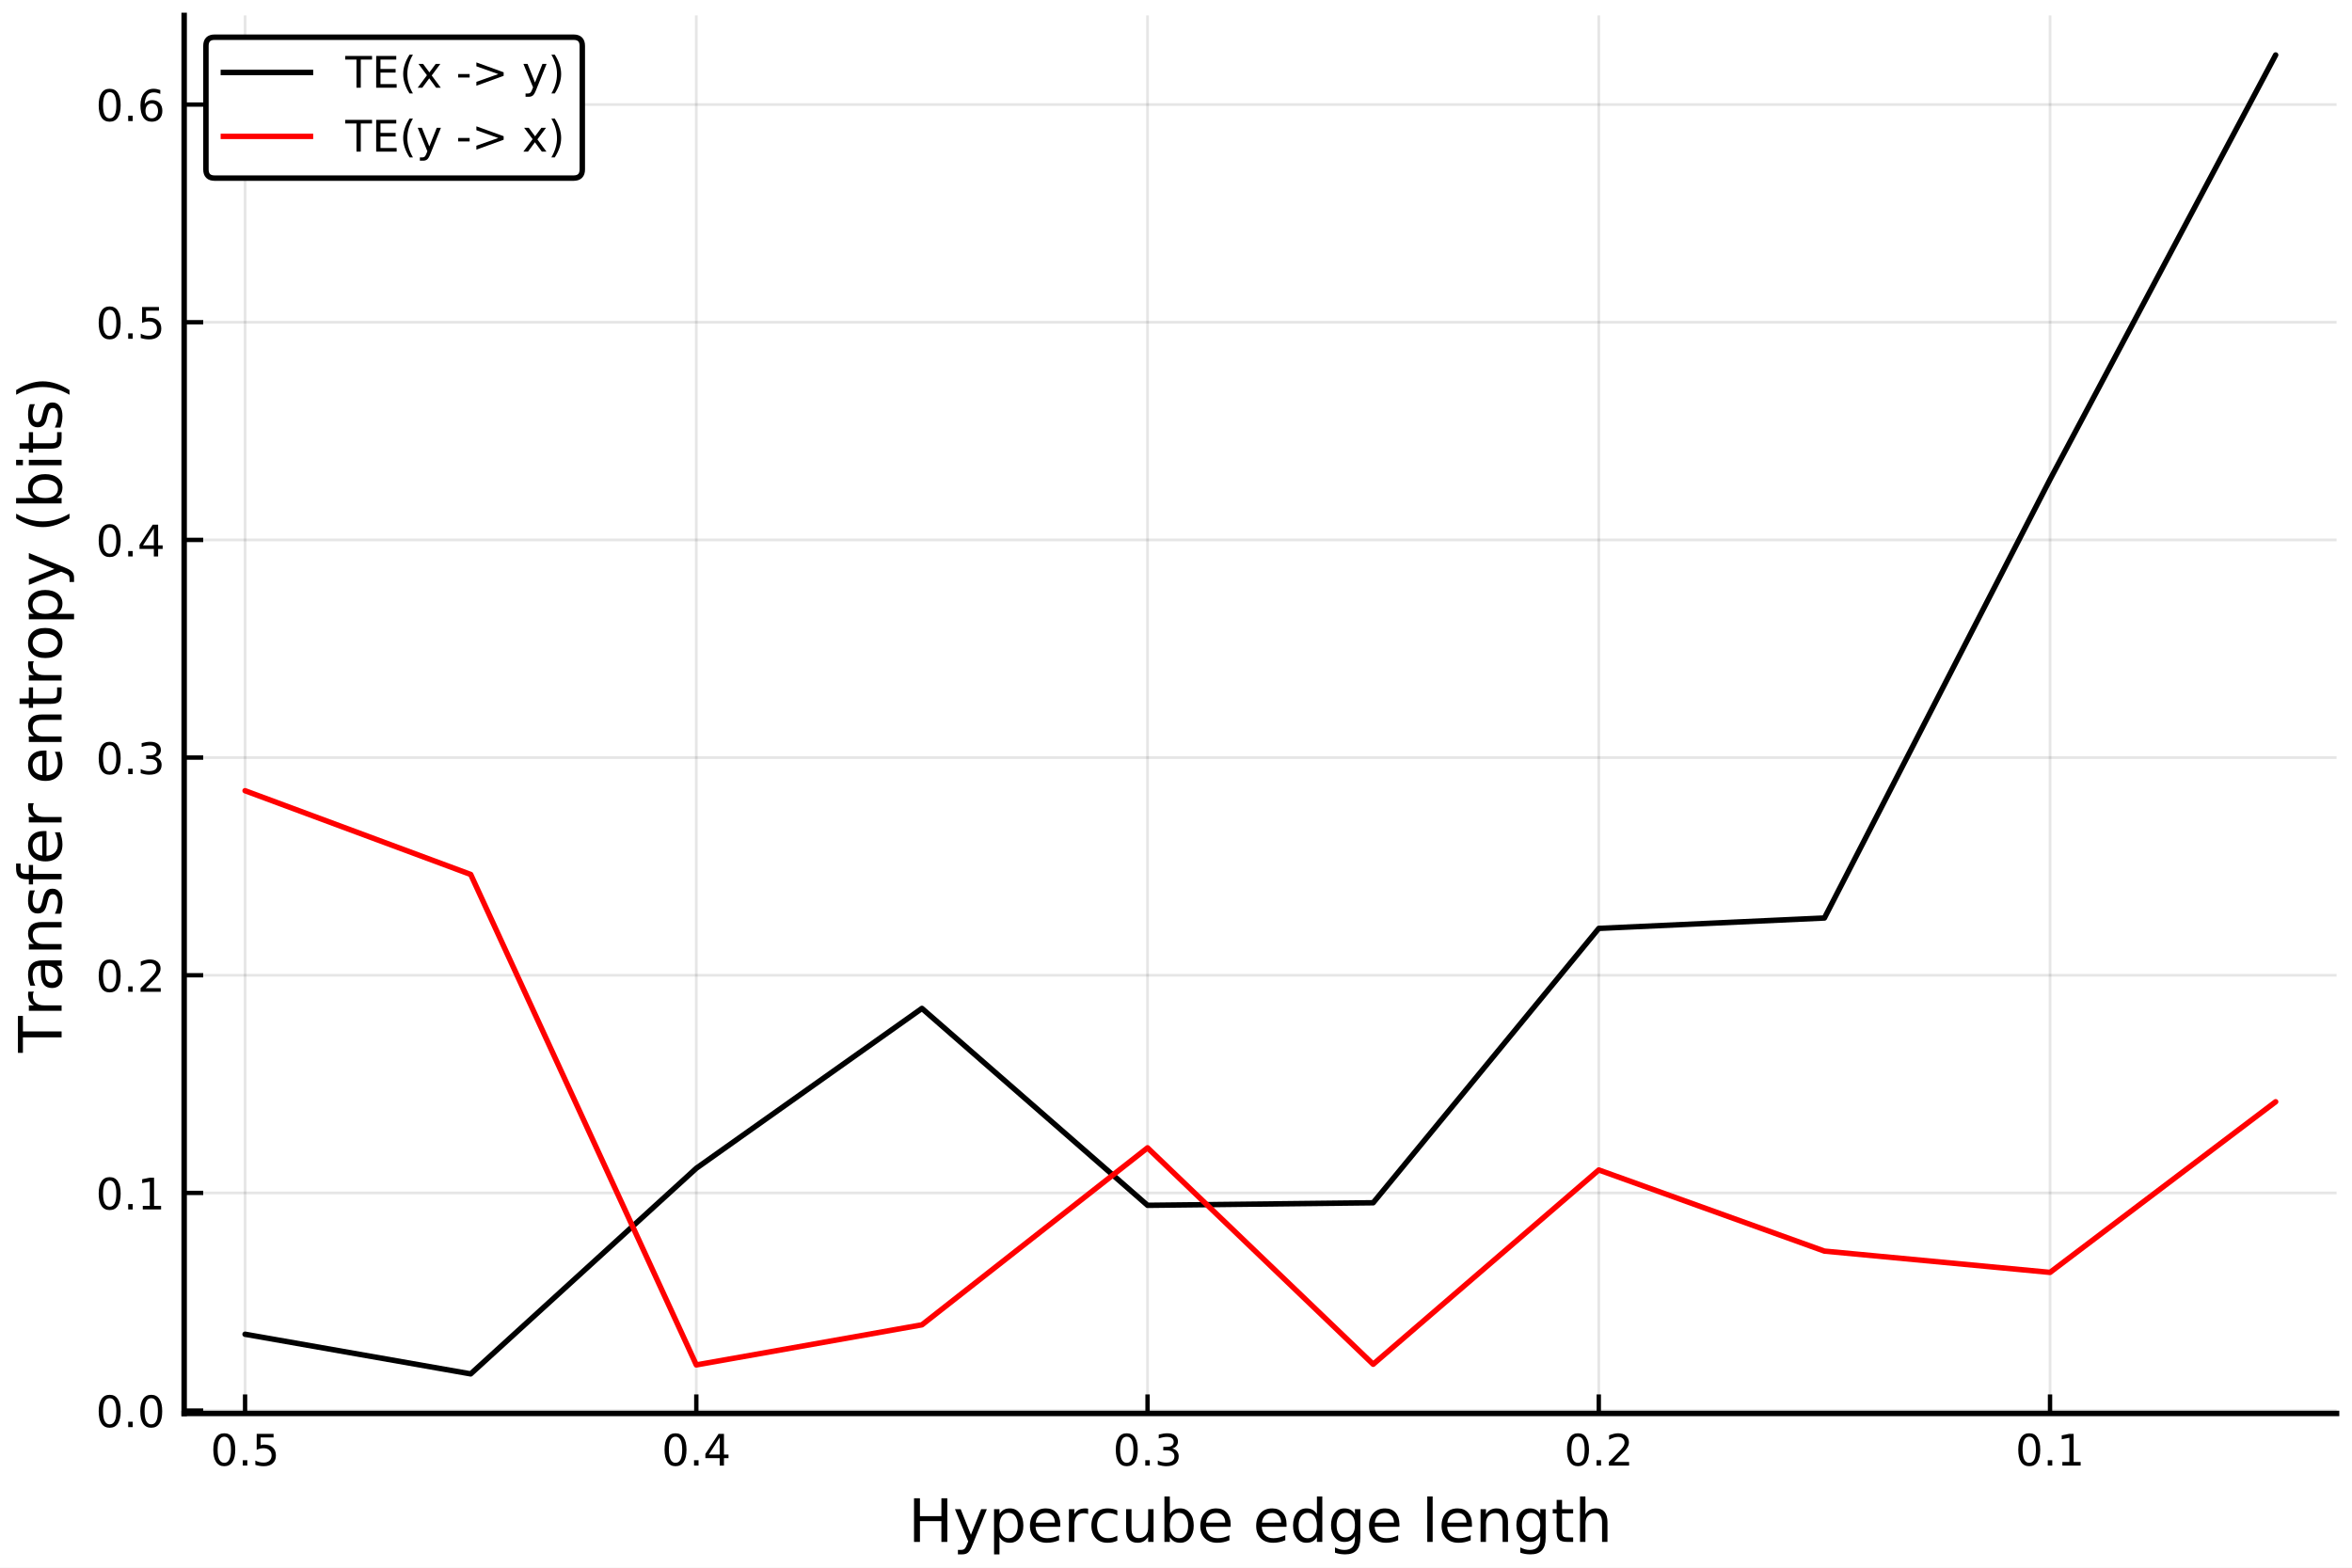
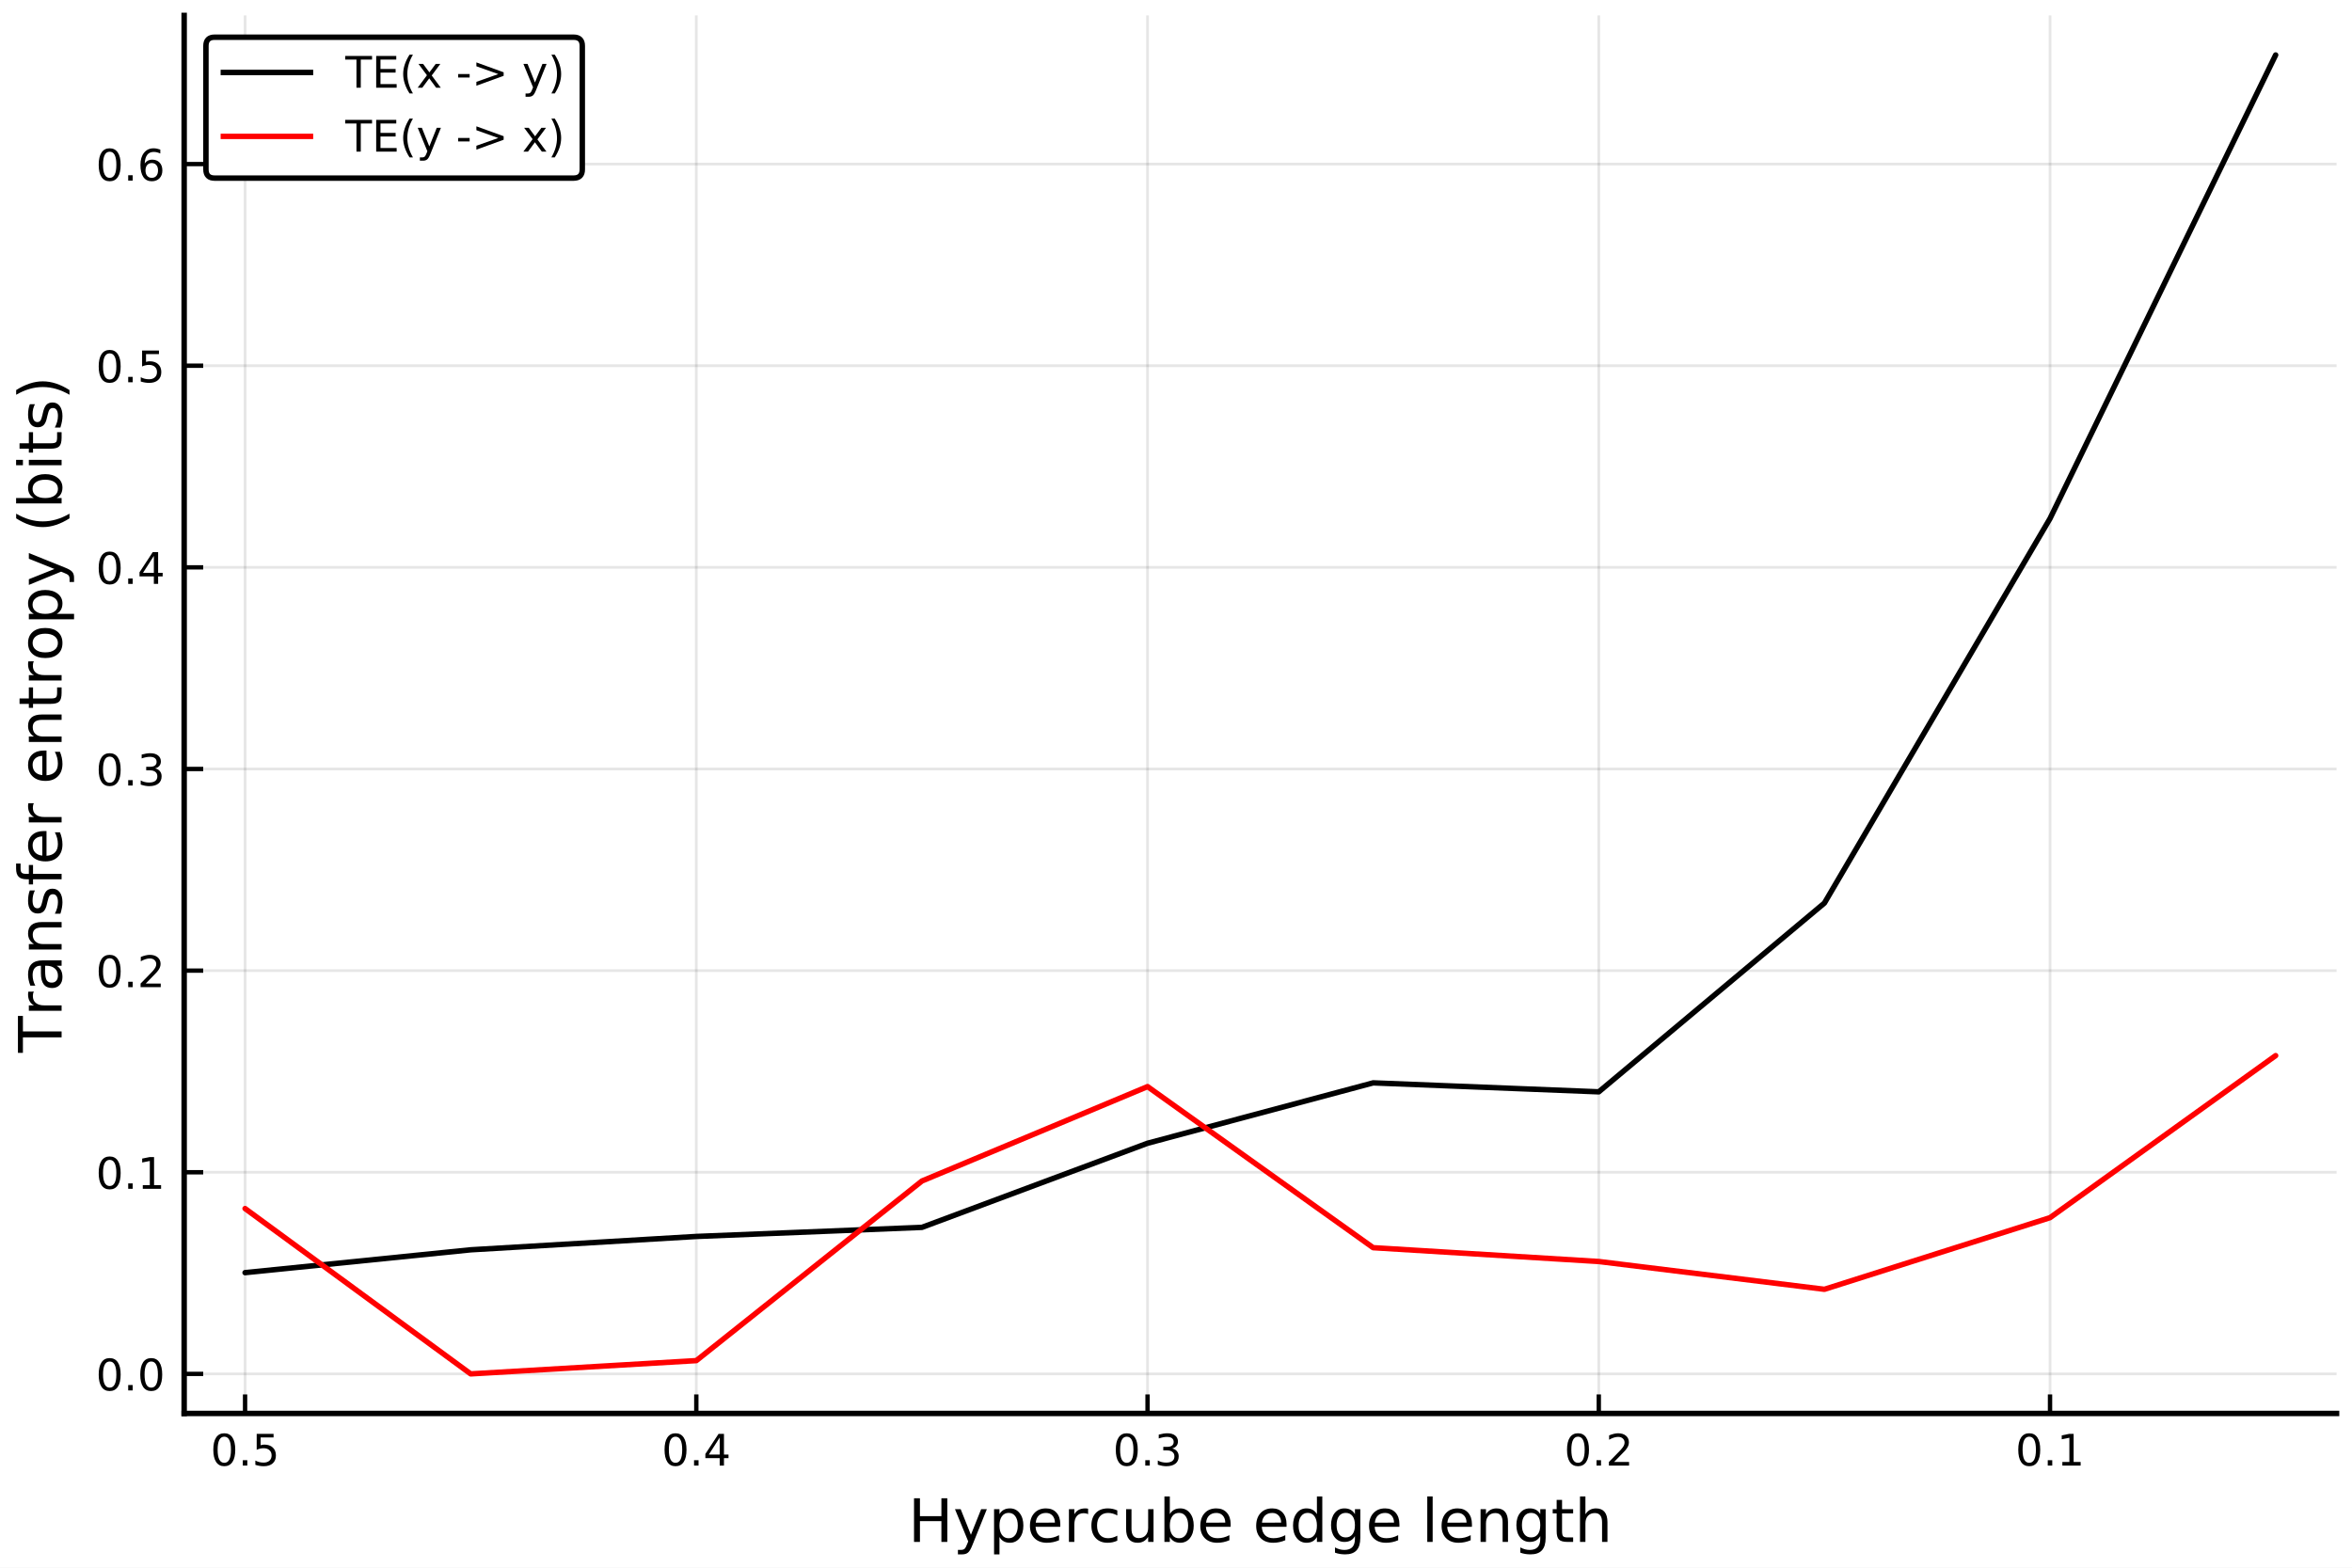
<svg xmlns="http://www.w3.org/2000/svg" xmlns:xlink="http://www.w3.org/1999/xlink" height="288pt" version="1.1" viewBox="0 0 432 288" width="432pt">
  <defs>
    <style type="text/css">
*{stroke-linecap:butt;stroke-linejoin:round;}
  </style>
  </defs>
  <g id="figure_1">
    <g id="patch_1">
      <path d="M 0 288  L 432 288  L 432 0  L 0 0  z " style="fill:#ffffff;" />
    </g>
    <g id="axes_1">
      <g id="patch_2">
        <path d="M 33.825 259.665  L 429.165 259.665  L 429.165 2.835  L 33.825 2.835  z " style="fill:#ffffff;" />
      </g>
      <g id="matplotlib.axis_1">
        <g id="xtick_1">
          <g id="line2d_1">
-             <path clip-path="url(#pa1dbe12bb6)" d="M 376.536 259.665  L 376.536 2.835  " style="fill:none;stroke:#000000;stroke-linecap:square;stroke-opacity:0.1;stroke-width:0.5;" />
+             <path clip-path="url(#pdaa2245855)" d="M 376.536 259.665  L 376.536 2.835  " style="fill:none;stroke:#000000;stroke-linecap:square;stroke-opacity:0.1;stroke-width:0.5;" />
          </g>
          <g id="line2d_2">
            <defs>
-               <path d="M 0 0  L 0 -3.5  " id="md34078df6a" style="stroke:#000000;stroke-width:0.8;" />
-             </defs>
-             <g>
-               <use style="stroke:#000000;stroke-width:0.8;" x="376.536" xlink:href="#md34078df6a" y="259.665" />
+               <path d="M 0 0  L 0 -3.5  " id="m9960a80683" style="stroke:#000000;stroke-width:0.8;" />
+             </defs>
+             <g>
+               <use style="stroke:#000000;stroke-width:0.8;" x="376.536" xlink:href="#m9960a80683" y="259.665" />
            </g>
          </g>
          <g id="text_1">
            <defs>
              <path d="M 31.781 66.406  Q 24.172 66.406 20.328 58.906  Q 16.5 51.422 16.5 36.375  Q 16.5 21.391 20.328 13.891  Q 24.172 6.391 31.781 6.391  Q 39.453 6.391 43.281 13.891  Q 47.125 21.391 47.125 36.375  Q 47.125 51.422 43.281 58.906  Q 39.453 66.406 31.781 66.406  z M 31.781 74.219  Q 44.047 74.219 50.516 64.516  Q 56.984 54.828 56.984 36.375  Q 56.984 17.969 50.516 8.266  Q 44.047 -1.422 31.781 -1.422  Q 19.531 -1.422 13.062 8.266  Q 6.594 17.969 6.594 36.375  Q 6.594 54.828 13.062 64.516  Q 19.531 74.219 31.781 74.219  z " id="DejaVuSans-48" />
              <path d="M 10.688 12.406  L 21 12.406  L 21 0  L 10.688 0  z " id="DejaVuSans-46" />
              <path d="M 12.406 8.297  L 28.516 8.297  L 28.516 63.922  L 10.984 60.406  L 10.984 69.391  L 28.422 72.906  L 38.281 72.906  L 38.281 8.297  L 54.391 8.297  L 54.391 0  L 12.406 0  z " id="DejaVuSans-49" />
            </defs>
            <g transform="translate(370.1749 269.2441)scale(0.08 -0.08)">
              <use xlink:href="#DejaVuSans-48" />
              <use x="63.623" xlink:href="#DejaVuSans-46" />
              <use x="95.41" xlink:href="#DejaVuSans-49" />
            </g>
          </g>
        </g>
        <g id="xtick_2">
          <g id="line2d_3">
-             <path clip-path="url(#pa1dbe12bb6)" d="M 293.655 259.665  L 293.655 2.835  " style="fill:none;stroke:#000000;stroke-linecap:square;stroke-opacity:0.1;stroke-width:0.5;" />
+             <path clip-path="url(#pdaa2245855)" d="M 293.655 259.665  L 293.655 2.835  " style="fill:none;stroke:#000000;stroke-linecap:square;stroke-opacity:0.1;stroke-width:0.5;" />
          </g>
          <g id="line2d_4">
            <g>
-               <use style="stroke:#000000;stroke-width:0.8;" x="293.655" xlink:href="#md34078df6a" y="259.665" />
+               <use style="stroke:#000000;stroke-width:0.8;" x="293.655" xlink:href="#m9960a80683" y="259.665" />
            </g>
          </g>
          <g id="text_2">
            <defs>
              <path d="M 19.188 8.297  L 53.609 8.297  L 53.609 0  L 7.328 0  L 7.328 8.297  Q 12.938 14.109 22.625 23.891  Q 32.328 33.688 34.812 36.531  Q 39.547 41.844 41.422 45.531  Q 43.312 49.219 43.312 52.781  Q 43.312 58.594 39.234 62.25  Q 35.156 65.922 28.609 65.922  Q 23.969 65.922 18.812 64.312  Q 13.672 62.703 7.812 59.422  L 7.812 69.391  Q 13.766 71.781 18.938 73  Q 24.125 74.219 28.422 74.219  Q 39.75 74.219 46.484 68.547  Q 53.219 62.891 53.219 53.422  Q 53.219 48.922 51.531 44.891  Q 49.859 40.875 45.406 35.406  Q 44.188 33.984 37.641 27.219  Q 31.109 20.453 19.188 8.297  z " id="DejaVuSans-50" />
            </defs>
            <g transform="translate(287.2942 269.2441)scale(0.08 -0.08)">
              <use xlink:href="#DejaVuSans-48" />
              <use x="63.623" xlink:href="#DejaVuSans-46" />
              <use x="95.41" xlink:href="#DejaVuSans-50" />
            </g>
          </g>
        </g>
        <g id="xtick_3">
          <g id="line2d_5">
-             <path clip-path="url(#pa1dbe12bb6)" d="M 210.775 259.665  L 210.775 2.835  " style="fill:none;stroke:#000000;stroke-linecap:square;stroke-opacity:0.1;stroke-width:0.5;" />
+             <path clip-path="url(#pdaa2245855)" d="M 210.775 259.665  L 210.775 2.835  " style="fill:none;stroke:#000000;stroke-linecap:square;stroke-opacity:0.1;stroke-width:0.5;" />
          </g>
          <g id="line2d_6">
            <g>
-               <use style="stroke:#000000;stroke-width:0.8;" x="210.775" xlink:href="#md34078df6a" y="259.665" />
+               <use style="stroke:#000000;stroke-width:0.8;" x="210.775" xlink:href="#m9960a80683" y="259.665" />
            </g>
          </g>
          <g id="text_3">
            <defs>
              <path d="M 40.578 39.312  Q 47.656 37.797 51.625 33  Q 55.609 28.219 55.609 21.188  Q 55.609 10.406 48.188 4.484  Q 40.766 -1.422 27.094 -1.422  Q 22.516 -1.422 17.656 -0.516  Q 12.797 0.391 7.625 2.203  L 7.625 11.719  Q 11.719 9.328 16.594 8.109  Q 21.484 6.891 26.812 6.891  Q 36.078 6.891 40.938 10.547  Q 45.797 14.203 45.797 21.188  Q 45.797 27.641 41.281 31.266  Q 36.766 34.906 28.719 34.906  L 20.219 34.906  L 20.219 43.016  L 29.109 43.016  Q 36.375 43.016 40.234 45.922  Q 44.094 48.828 44.094 54.297  Q 44.094 59.906 40.109 62.906  Q 36.141 65.922 28.719 65.922  Q 24.656 65.922 20.016 65.031  Q 15.375 64.156 9.812 62.312  L 9.812 71.094  Q 15.438 72.656 20.344 73.438  Q 25.25 74.219 29.594 74.219  Q 40.828 74.219 47.359 69.109  Q 53.906 64.016 53.906 55.328  Q 53.906 49.266 50.438 45.094  Q 46.969 40.922 40.578 39.312  z " id="DejaVuSans-51" />
            </defs>
            <g transform="translate(204.4136 269.2441)scale(0.08 -0.08)">
              <use xlink:href="#DejaVuSans-48" />
              <use x="63.623" xlink:href="#DejaVuSans-46" />
              <use x="95.41" xlink:href="#DejaVuSans-51" />
            </g>
          </g>
        </g>
        <g id="xtick_4">
          <g id="line2d_7">
-             <path clip-path="url(#pa1dbe12bb6)" d="M 127.894 259.665  L 127.894 2.835  " style="fill:none;stroke:#000000;stroke-linecap:square;stroke-opacity:0.1;stroke-width:0.5;" />
+             <path clip-path="url(#pdaa2245855)" d="M 127.894 259.665  L 127.894 2.835  " style="fill:none;stroke:#000000;stroke-linecap:square;stroke-opacity:0.1;stroke-width:0.5;" />
          </g>
          <g id="line2d_8">
            <g>
-               <use style="stroke:#000000;stroke-width:0.8;" x="127.894" xlink:href="#md34078df6a" y="259.665" />
+               <use style="stroke:#000000;stroke-width:0.8;" x="127.894" xlink:href="#m9960a80683" y="259.665" />
            </g>
          </g>
          <g id="text_4">
            <defs>
              <path d="M 37.797 64.312  L 12.891 25.391  L 37.797 25.391  z M 35.203 72.906  L 47.609 72.906  L 47.609 25.391  L 58.016 25.391  L 58.016 17.188  L 47.609 17.188  L 47.609 0  L 37.797 0  L 37.797 17.188  L 4.891 17.188  L 4.891 26.703  z " id="DejaVuSans-52" />
            </defs>
            <g transform="translate(121.5329 269.2441)scale(0.08 -0.08)">
              <use xlink:href="#DejaVuSans-48" />
              <use x="63.623" xlink:href="#DejaVuSans-46" />
              <use x="95.41" xlink:href="#DejaVuSans-52" />
            </g>
          </g>
        </g>
        <g id="xtick_5">
          <g id="line2d_9">
-             <path clip-path="url(#pa1dbe12bb6)" d="M 45.014 259.665  L 45.014 2.835  " style="fill:none;stroke:#000000;stroke-linecap:square;stroke-opacity:0.1;stroke-width:0.5;" />
+             <path clip-path="url(#pdaa2245855)" d="M 45.014 259.665  L 45.014 2.835  " style="fill:none;stroke:#000000;stroke-linecap:square;stroke-opacity:0.1;stroke-width:0.5;" />
          </g>
          <g id="line2d_10">
            <g>
-               <use style="stroke:#000000;stroke-width:0.8;" x="45.014" xlink:href="#md34078df6a" y="259.665" />
+               <use style="stroke:#000000;stroke-width:0.8;" x="45.014" xlink:href="#m9960a80683" y="259.665" />
            </g>
          </g>
          <g id="text_5">
            <defs>
              <path d="M 10.797 72.906  L 49.516 72.906  L 49.516 64.594  L 19.828 64.594  L 19.828 46.734  Q 21.969 47.469 24.109 47.828  Q 26.266 48.188 28.422 48.188  Q 40.625 48.188 47.75 41.5  Q 54.891 34.812 54.891 23.391  Q 54.891 11.625 47.562 5.094  Q 40.234 -1.422 26.906 -1.422  Q 22.312 -1.422 17.547 -0.641  Q 12.797 0.141 7.719 1.703  L 7.719 11.625  Q 12.109 9.234 16.797 8.062  Q 21.484 6.891 26.703 6.891  Q 35.156 6.891 40.078 11.328  Q 45.016 15.766 45.016 23.391  Q 45.016 31 40.078 35.438  Q 35.156 39.891 26.703 39.891  Q 22.75 39.891 18.812 39.016  Q 14.891 38.141 10.797 36.281  z " id="DejaVuSans-53" />
            </defs>
            <g transform="translate(38.65228 269.2441)scale(0.08 -0.08)">
              <use xlink:href="#DejaVuSans-48" />
              <use x="63.623" xlink:href="#DejaVuSans-46" />
              <use x="95.41" xlink:href="#DejaVuSans-53" />
            </g>
          </g>
        </g>
        <g id="text_6">
          <defs>
            <path d="M 9.812 72.906  L 19.672 72.906  L 19.672 43.016  L 55.516 43.016  L 55.516 72.906  L 65.375 72.906  L 65.375 0  L 55.516 0  L 55.516 34.719  L 19.672 34.719  L 19.672 0  L 9.812 0  z " id="DejaVuSans-72" />
            <path d="M 32.172 -5.078  Q 28.375 -14.844 24.75 -17.812  Q 21.141 -20.797 15.094 -20.797  L 7.906 -20.797  L 7.906 -13.281  L 13.188 -13.281  Q 16.891 -13.281 18.938 -11.516  Q 21 -9.766 23.484 -3.219  L 25.094 0.875  L 2.984 54.688  L 12.5 54.688  L 29.594 11.922  L 46.688 54.688  L 56.203 54.688  z " id="DejaVuSans-121" />
            <path d="M 18.109 8.203  L 18.109 -20.797  L 9.078 -20.797  L 9.078 54.688  L 18.109 54.688  L 18.109 46.391  Q 20.953 51.266 25.266 53.625  Q 29.594 56 35.594 56  Q 45.562 56 51.781 48.094  Q 58.016 40.188 58.016 27.297  Q 58.016 14.406 51.781 6.484  Q 45.562 -1.422 35.594 -1.422  Q 29.594 -1.422 25.266 0.953  Q 20.953 3.328 18.109 8.203  z M 48.688 27.297  Q 48.688 37.203 44.609 42.844  Q 40.531 48.484 33.406 48.484  Q 26.266 48.484 22.188 42.844  Q 18.109 37.203 18.109 27.297  Q 18.109 17.391 22.188 11.75  Q 26.266 6.109 33.406 6.109  Q 40.531 6.109 44.609 11.75  Q 48.688 17.391 48.688 27.297  z " id="DejaVuSans-112" />
            <path d="M 56.203 29.594  L 56.203 25.203  L 14.891 25.203  Q 15.484 15.922 20.484 11.062  Q 25.484 6.203 34.422 6.203  Q 39.594 6.203 44.453 7.469  Q 49.312 8.734 54.109 11.281  L 54.109 2.781  Q 49.266 0.734 44.188 -0.344  Q 39.109 -1.422 33.891 -1.422  Q 20.797 -1.422 13.156 6.188  Q 5.516 13.812 5.516 26.812  Q 5.516 40.234 12.766 48.109  Q 20.016 56 32.328 56  Q 43.359 56 49.781 48.891  Q 56.203 41.797 56.203 29.594  z M 47.219 32.234  Q 47.125 39.594 43.094 43.984  Q 39.062 48.391 32.422 48.391  Q 24.906 48.391 20.391 44.141  Q 15.875 39.891 15.188 32.172  z " id="DejaVuSans-101" />
            <path d="M 41.109 46.297  Q 39.594 47.172 37.812 47.578  Q 36.031 48 33.891 48  Q 26.266 48 22.188 43.047  Q 18.109 38.094 18.109 28.812  L 18.109 0  L 9.078 0  L 9.078 54.688  L 18.109 54.688  L 18.109 46.188  Q 20.953 51.172 25.484 53.578  Q 30.031 56 36.531 56  Q 37.453 56 38.578 55.875  Q 39.703 55.766 41.062 55.516  z " id="DejaVuSans-114" />
            <path d="M 48.781 52.594  L 48.781 44.188  Q 44.969 46.297 41.141 47.344  Q 37.312 48.391 33.406 48.391  Q 24.656 48.391 19.812 42.844  Q 14.984 37.312 14.984 27.297  Q 14.984 17.281 19.812 11.734  Q 24.656 6.203 33.406 6.203  Q 37.312 6.203 41.141 7.25  Q 44.969 8.297 48.781 10.406  L 48.781 2.094  Q 45.016 0.344 40.984 -0.531  Q 36.969 -1.422 32.422 -1.422  Q 20.062 -1.422 12.781 6.344  Q 5.516 14.109 5.516 27.297  Q 5.516 40.672 12.859 48.328  Q 20.219 56 33.016 56  Q 37.156 56 41.109 55.141  Q 45.062 54.297 48.781 52.594  z " id="DejaVuSans-99" />
            <path d="M 8.5 21.578  L 8.5 54.688  L 17.484 54.688  L 17.484 21.922  Q 17.484 14.156 20.5 10.266  Q 23.531 6.391 29.594 6.391  Q 36.859 6.391 41.078 11.031  Q 45.312 15.672 45.312 23.688  L 45.312 54.688  L 54.297 54.688  L 54.297 0  L 45.312 0  L 45.312 8.406  Q 42.047 3.422 37.719 1  Q 33.406 -1.422 27.688 -1.422  Q 18.266 -1.422 13.375 4.438  Q 8.5 10.297 8.5 21.578  z M 31.109 56  z " id="DejaVuSans-117" />
            <path d="M 48.688 27.297  Q 48.688 37.203 44.609 42.844  Q 40.531 48.484 33.406 48.484  Q 26.266 48.484 22.188 42.844  Q 18.109 37.203 18.109 27.297  Q 18.109 17.391 22.188 11.75  Q 26.266 6.109 33.406 6.109  Q 40.531 6.109 44.609 11.75  Q 48.688 17.391 48.688 27.297  z M 18.109 46.391  Q 20.953 51.266 25.266 53.625  Q 29.594 56 35.594 56  Q 45.562 56 51.781 48.094  Q 58.016 40.188 58.016 27.297  Q 58.016 14.406 51.781 6.484  Q 45.562 -1.422 35.594 -1.422  Q 29.594 -1.422 25.266 0.953  Q 20.953 3.328 18.109 8.203  L 18.109 0  L 9.078 0  L 9.078 75.984  L 18.109 75.984  z " id="DejaVuSans-98" />
            <path id="DejaVuSans-32" />
            <path d="M 45.406 46.391  L 45.406 75.984  L 54.391 75.984  L 54.391 0  L 45.406 0  L 45.406 8.203  Q 42.578 3.328 38.25 0.953  Q 33.938 -1.422 27.875 -1.422  Q 17.969 -1.422 11.734 6.484  Q 5.516 14.406 5.516 27.297  Q 5.516 40.188 11.734 48.094  Q 17.969 56 27.875 56  Q 33.938 56 38.25 53.625  Q 42.578 51.266 45.406 46.391  z M 14.797 27.297  Q 14.797 17.391 18.875 11.75  Q 22.953 6.109 30.078 6.109  Q 37.203 6.109 41.297 11.75  Q 45.406 17.391 45.406 27.297  Q 45.406 37.203 41.297 42.844  Q 37.203 48.484 30.078 48.484  Q 22.953 48.484 18.875 42.844  Q 14.797 37.203 14.797 27.297  z " id="DejaVuSans-100" />
            <path d="M 45.406 27.984  Q 45.406 37.75 41.375 43.109  Q 37.359 48.484 30.078 48.484  Q 22.859 48.484 18.828 43.109  Q 14.797 37.75 14.797 27.984  Q 14.797 18.266 18.828 12.891  Q 22.859 7.516 30.078 7.516  Q 37.359 7.516 41.375 12.891  Q 45.406 18.266 45.406 27.984  z M 54.391 6.781  Q 54.391 -7.172 48.188 -13.984  Q 42 -20.797 29.203 -20.797  Q 24.469 -20.797 20.266 -20.094  Q 16.062 -19.391 12.109 -17.922  L 12.109 -9.188  Q 16.062 -11.328 19.922 -12.344  Q 23.781 -13.375 27.781 -13.375  Q 36.625 -13.375 41.016 -8.766  Q 45.406 -4.156 45.406 5.172  L 45.406 9.625  Q 42.625 4.781 38.281 2.391  Q 33.938 0 27.875 0  Q 17.828 0 11.672 7.656  Q 5.516 15.328 5.516 27.984  Q 5.516 40.672 11.672 48.328  Q 17.828 56 27.875 56  Q 33.938 56 38.281 53.609  Q 42.625 51.219 45.406 46.391  L 45.406 54.688  L 54.391 54.688  z " id="DejaVuSans-103" />
            <path d="M 9.422 75.984  L 18.406 75.984  L 18.406 0  L 9.422 0  z " id="DejaVuSans-108" />
            <path d="M 54.891 33.016  L 54.891 0  L 45.906 0  L 45.906 32.719  Q 45.906 40.484 42.875 44.328  Q 39.844 48.188 33.797 48.188  Q 26.516 48.188 22.312 43.547  Q 18.109 38.922 18.109 30.906  L 18.109 0  L 9.078 0  L 9.078 54.688  L 18.109 54.688  L 18.109 46.188  Q 21.344 51.125 25.703 53.562  Q 30.078 56 35.797 56  Q 45.219 56 50.047 50.172  Q 54.891 44.344 54.891 33.016  z " id="DejaVuSans-110" />
            <path d="M 18.312 70.219  L 18.312 54.688  L 36.812 54.688  L 36.812 47.703  L 18.312 47.703  L 18.312 18.016  Q 18.312 11.328 20.141 9.422  Q 21.969 7.516 27.594 7.516  L 36.812 7.516  L 36.812 0  L 27.594 0  Q 17.188 0 13.234 3.875  Q 9.281 7.766 9.281 18.016  L 9.281 47.703  L 2.688 47.703  L 2.688 54.688  L 9.281 54.688  L 9.281 70.219  z " id="DejaVuSans-116" />
            <path d="M 54.891 33.016  L 54.891 0  L 45.906 0  L 45.906 32.719  Q 45.906 40.484 42.875 44.328  Q 39.844 48.188 33.797 48.188  Q 26.516 48.188 22.312 43.547  Q 18.109 38.922 18.109 30.906  L 18.109 0  L 9.078 0  L 9.078 75.984  L 18.109 75.984  L 18.109 46.188  Q 21.344 51.125 25.703 53.562  Q 30.078 56 35.797 56  Q 45.219 56 50.047 50.172  Q 54.891 44.344 54.891 33.016  z " id="DejaVuSans-104" />
          </defs>
          <g transform="translate(166.8038 283.2661)scale(0.11 -0.11)">
            <use xlink:href="#DejaVuSans-72" />
            <use x="75.195" xlink:href="#DejaVuSans-121" />
            <use x="134.375" xlink:href="#DejaVuSans-112" />
            <use x="197.852" xlink:href="#DejaVuSans-101" />
            <use x="259.375" xlink:href="#DejaVuSans-114" />
            <use x="300.457" xlink:href="#DejaVuSans-99" />
            <use x="355.438" xlink:href="#DejaVuSans-117" />
            <use x="418.816" xlink:href="#DejaVuSans-98" />
            <use x="482.293" xlink:href="#DejaVuSans-101" />
            <use x="543.816" xlink:href="#DejaVuSans-32" />
            <use x="575.604" xlink:href="#DejaVuSans-101" />
            <use x="637.127" xlink:href="#DejaVuSans-100" />
            <use x="700.604" xlink:href="#DejaVuSans-103" />
            <use x="764.08" xlink:href="#DejaVuSans-101" />
            <use x="825.604" xlink:href="#DejaVuSans-32" />
            <use x="857.391" xlink:href="#DejaVuSans-108" />
            <use x="885.174" xlink:href="#DejaVuSans-101" />
            <use x="946.697" xlink:href="#DejaVuSans-110" />
            <use x="1010.076" xlink:href="#DejaVuSans-103" />
            <use x="1073.553" xlink:href="#DejaVuSans-116" />
            <use x="1112.762" xlink:href="#DejaVuSans-104" />
          </g>
        </g>
      </g>
      <g id="matplotlib.axis_2">
        <g id="ytick_1">
          <g id="line2d_11">
-             <path clip-path="url(#pa1dbe12bb6)" d="M 33.825 259.139  L 429.165 259.139  " style="fill:none;stroke:#000000;stroke-linecap:square;stroke-opacity:0.1;stroke-width:0.5;" />
+             <path clip-path="url(#pdaa2245855)" d="M 33.825 252.397  L 429.165 252.397  " style="fill:none;stroke:#000000;stroke-linecap:square;stroke-opacity:0.1;stroke-width:0.5;" />
          </g>
          <g id="line2d_12">
            <defs>
-               <path d="M 0 0  L 3.5 0  " id="m75c14bc8c0" style="stroke:#000000;stroke-width:0.8;" />
-             </defs>
-             <g>
-               <use style="stroke:#000000;stroke-width:0.8;" x="33.825" xlink:href="#m75c14bc8c0" y="259.139" />
+               <path d="M 0 0  L 3.5 0  " id="m022fa205e6" style="stroke:#000000;stroke-width:0.8;" />
+             </defs>
+             <g>
+               <use style="stroke:#000000;stroke-width:0.8;" x="33.825" xlink:href="#m022fa205e6" y="252.397" />
            </g>
          </g>
          <g id="text_7">
-             <g transform="translate(17.60215 262.1783)scale(0.08 -0.08)">
+             <g transform="translate(17.60215 255.4359)scale(0.08 -0.08)">
              <use xlink:href="#DejaVuSans-48" />
              <use x="63.623" xlink:href="#DejaVuSans-46" />
              <use x="95.41" xlink:href="#DejaVuSans-48" />
            </g>
          </g>
        </g>
        <g id="ytick_2">
          <g id="line2d_13">
-             <path clip-path="url(#pa1dbe12bb6)" d="M 33.825 219.15  L 429.165 219.15  " style="fill:none;stroke:#000000;stroke-linecap:square;stroke-opacity:0.1;stroke-width:0.5;" />
+             <path clip-path="url(#pdaa2245855)" d="M 33.825 215.355  L 429.165 215.355  " style="fill:none;stroke:#000000;stroke-linecap:square;stroke-opacity:0.1;stroke-width:0.5;" />
          </g>
          <g id="line2d_14">
            <g>
-               <use style="stroke:#000000;stroke-width:0.8;" x="33.825" xlink:href="#m75c14bc8c0" y="219.15" />
+               <use style="stroke:#000000;stroke-width:0.8;" x="33.825" xlink:href="#m022fa205e6" y="215.355" />
            </g>
          </g>
          <g id="text_8">
-             <g transform="translate(17.60215 222.1898)scale(0.08 -0.08)">
+             <g transform="translate(17.60215 218.3939)scale(0.08 -0.08)">
              <use xlink:href="#DejaVuSans-48" />
              <use x="63.623" xlink:href="#DejaVuSans-46" />
              <use x="95.41" xlink:href="#DejaVuSans-49" />
            </g>
          </g>
        </g>
        <g id="ytick_3">
          <g id="line2d_15">
-             <path clip-path="url(#pa1dbe12bb6)" d="M 33.825 179.162  L 429.165 179.162  " style="fill:none;stroke:#000000;stroke-linecap:square;stroke-opacity:0.1;stroke-width:0.5;" />
+             <path clip-path="url(#pdaa2245855)" d="M 33.825 178.312  L 429.165 178.312  " style="fill:none;stroke:#000000;stroke-linecap:square;stroke-opacity:0.1;stroke-width:0.5;" />
          </g>
          <g id="line2d_16">
            <g>
-               <use style="stroke:#000000;stroke-width:0.8;" x="33.825" xlink:href="#m75c14bc8c0" y="179.162" />
+               <use style="stroke:#000000;stroke-width:0.8;" x="33.825" xlink:href="#m022fa205e6" y="178.312" />
            </g>
          </g>
          <g id="text_9">
-             <g transform="translate(17.60215 182.2012)scale(0.08 -0.08)">
+             <g transform="translate(17.60215 181.3519)scale(0.08 -0.08)">
              <use xlink:href="#DejaVuSans-48" />
              <use x="63.623" xlink:href="#DejaVuSans-46" />
              <use x="95.41" xlink:href="#DejaVuSans-50" />
            </g>
          </g>
        </g>
        <g id="ytick_4">
          <g id="line2d_17">
-             <path clip-path="url(#pa1dbe12bb6)" d="M 33.825 139.173  L 429.165 139.173  " style="fill:none;stroke:#000000;stroke-linecap:square;stroke-opacity:0.1;stroke-width:0.5;" />
+             <path clip-path="url(#pdaa2245855)" d="M 33.825 141.27  L 429.165 141.27  " style="fill:none;stroke:#000000;stroke-linecap:square;stroke-opacity:0.1;stroke-width:0.5;" />
          </g>
          <g id="line2d_18">
            <g>
-               <use style="stroke:#000000;stroke-width:0.8;" x="33.825" xlink:href="#m75c14bc8c0" y="139.173" />
+               <use style="stroke:#000000;stroke-width:0.8;" x="33.825" xlink:href="#m022fa205e6" y="141.27" />
            </g>
          </g>
          <g id="text_10">
-             <g transform="translate(17.60215 142.2126)scale(0.08 -0.08)">
+             <g transform="translate(17.60215 144.3098)scale(0.08 -0.08)">
              <use xlink:href="#DejaVuSans-48" />
              <use x="63.623" xlink:href="#DejaVuSans-46" />
              <use x="95.41" xlink:href="#DejaVuSans-51" />
            </g>
          </g>
        </g>
        <g id="ytick_5">
          <g id="line2d_19">
-             <path clip-path="url(#pa1dbe12bb6)" d="M 33.825 99.185  L 429.165 99.185  " style="fill:none;stroke:#000000;stroke-linecap:square;stroke-opacity:0.1;stroke-width:0.5;" />
+             <path clip-path="url(#pdaa2245855)" d="M 33.825 104.228  L 429.165 104.228  " style="fill:none;stroke:#000000;stroke-linecap:square;stroke-opacity:0.1;stroke-width:0.5;" />
          </g>
          <g id="line2d_20">
            <g>
-               <use style="stroke:#000000;stroke-width:0.8;" x="33.825" xlink:href="#m75c14bc8c0" y="99.185" />
+               <use style="stroke:#000000;stroke-width:0.8;" x="33.825" xlink:href="#m022fa205e6" y="104.228" />
            </g>
          </g>
          <g id="text_11">
-             <g transform="translate(17.60215 102.2241)scale(0.08 -0.08)">
+             <g transform="translate(17.60215 107.2678)scale(0.08 -0.08)">
              <use xlink:href="#DejaVuSans-48" />
              <use x="63.623" xlink:href="#DejaVuSans-46" />
              <use x="95.41" xlink:href="#DejaVuSans-52" />
            </g>
          </g>
        </g>
        <g id="ytick_6">
          <g id="line2d_21">
-             <path clip-path="url(#pa1dbe12bb6)" d="M 33.825 59.196  L 429.165 59.196  " style="fill:none;stroke:#000000;stroke-linecap:square;stroke-opacity:0.1;stroke-width:0.5;" />
+             <path clip-path="url(#pdaa2245855)" d="M 33.825 67.186  L 429.165 67.186  " style="fill:none;stroke:#000000;stroke-linecap:square;stroke-opacity:0.1;stroke-width:0.5;" />
          </g>
          <g id="line2d_22">
            <g>
-               <use style="stroke:#000000;stroke-width:0.8;" x="33.825" xlink:href="#m75c14bc8c0" y="59.196" />
+               <use style="stroke:#000000;stroke-width:0.8;" x="33.825" xlink:href="#m022fa205e6" y="67.186" />
            </g>
          </g>
          <g id="text_12">
-             <g transform="translate(17.60215 62.23553)scale(0.08 -0.08)">
+             <g transform="translate(17.60215 70.22577)scale(0.08 -0.08)">
              <use xlink:href="#DejaVuSans-48" />
              <use x="63.623" xlink:href="#DejaVuSans-46" />
              <use x="95.41" xlink:href="#DejaVuSans-53" />
            </g>
          </g>
        </g>
        <g id="ytick_7">
          <g id="line2d_23">
-             <path clip-path="url(#pa1dbe12bb6)" d="M 33.825 19.208  L 429.165 19.208  " style="fill:none;stroke:#000000;stroke-linecap:square;stroke-opacity:0.1;stroke-width:0.5;" />
+             <path clip-path="url(#pdaa2245855)" d="M 33.825 30.144  L 429.165 30.144  " style="fill:none;stroke:#000000;stroke-linecap:square;stroke-opacity:0.1;stroke-width:0.5;" />
          </g>
          <g id="line2d_24">
            <g>
-               <use style="stroke:#000000;stroke-width:0.8;" x="33.825" xlink:href="#m75c14bc8c0" y="19.208" />
+               <use style="stroke:#000000;stroke-width:0.8;" x="33.825" xlink:href="#m022fa205e6" y="30.144" />
            </g>
          </g>
          <g id="text_13">
            <defs>
              <path d="M 33.016 40.375  Q 26.375 40.375 22.484 35.828  Q 18.609 31.297 18.609 23.391  Q 18.609 15.531 22.484 10.953  Q 26.375 6.391 33.016 6.391  Q 39.656 6.391 43.531 10.953  Q 47.406 15.531 47.406 23.391  Q 47.406 31.297 43.531 35.828  Q 39.656 40.375 33.016 40.375  z M 52.594 71.297  L 52.594 62.312  Q 48.875 64.062 45.094 64.984  Q 41.312 65.922 37.594 65.922  Q 27.828 65.922 22.672 59.328  Q 17.531 52.734 16.797 39.406  Q 19.672 43.656 24.016 45.922  Q 28.375 48.188 33.594 48.188  Q 44.578 48.188 50.953 41.516  Q 57.328 34.859 57.328 23.391  Q 57.328 12.156 50.688 5.359  Q 44.047 -1.422 33.016 -1.422  Q 20.359 -1.422 13.672 8.266  Q 6.984 17.969 6.984 36.375  Q 6.984 53.656 15.188 63.938  Q 23.391 74.219 37.203 74.219  Q 40.922 74.219 44.703 73.484  Q 48.484 72.75 52.594 71.297  z " id="DejaVuSans-54" />
            </defs>
-             <g transform="translate(17.60215 22.24698)scale(0.08 -0.08)">
+             <g transform="translate(17.60215 33.18373)scale(0.08 -0.08)">
              <use xlink:href="#DejaVuSans-48" />
              <use x="63.623" xlink:href="#DejaVuSans-46" />
              <use x="95.41" xlink:href="#DejaVuSans-54" />
            </g>
          </g>
        </g>
        <g id="text_14">
          <defs>
            <path d="M -0.297 72.906  L 61.375 72.906  L 61.375 64.594  L 35.5 64.594  L 35.5 0  L 25.594 0  L 25.594 64.594  L -0.297 64.594  z " id="DejaVuSans-84" />
            <path d="M 34.281 27.484  Q 23.391 27.484 19.188 25  Q 14.984 22.516 14.984 16.5  Q 14.984 11.719 18.141 8.906  Q 21.297 6.109 26.703 6.109  Q 34.188 6.109 38.703 11.406  Q 43.219 16.703 43.219 25.484  L 43.219 27.484  z M 52.203 31.203  L 52.203 0  L 43.219 0  L 43.219 8.297  Q 40.141 3.328 35.547 0.953  Q 30.953 -1.422 24.312 -1.422  Q 15.922 -1.422 10.953 3.297  Q 6 8.016 6 15.922  Q 6 25.141 12.172 29.828  Q 18.359 34.516 30.609 34.516  L 43.219 34.516  L 43.219 35.406  Q 43.219 41.609 39.141 45  Q 35.062 48.391 27.688 48.391  Q 23 48.391 18.547 47.266  Q 14.109 46.141 10.016 43.891  L 10.016 52.203  Q 14.938 54.109 19.578 55.047  Q 24.219 56 28.609 56  Q 40.484 56 46.344 49.844  Q 52.203 43.703 52.203 31.203  z " id="DejaVuSans-97" />
            <path d="M 44.281 53.078  L 44.281 44.578  Q 40.484 46.531 36.375 47.5  Q 32.281 48.484 27.875 48.484  Q 21.188 48.484 17.844 46.438  Q 14.5 44.391 14.5 40.281  Q 14.5 37.156 16.891 35.375  Q 19.281 33.594 26.516 31.984  L 29.594 31.297  Q 39.156 29.25 43.188 25.516  Q 47.219 21.781 47.219 15.094  Q 47.219 7.469 41.188 3.016  Q 35.156 -1.422 24.609 -1.422  Q 20.219 -1.422 15.453 -0.562  Q 10.688 0.297 5.422 2  L 5.422 11.281  Q 10.406 8.688 15.234 7.391  Q 20.062 6.109 24.812 6.109  Q 31.156 6.109 34.562 8.281  Q 37.984 10.453 37.984 14.406  Q 37.984 18.062 35.516 20.016  Q 33.062 21.969 24.703 23.781  L 21.578 24.516  Q 13.234 26.266 9.516 29.906  Q 5.812 33.547 5.812 39.891  Q 5.812 47.609 11.281 51.797  Q 16.75 56 26.812 56  Q 31.781 56 36.172 55.266  Q 40.578 54.547 44.281 53.078  z " id="DejaVuSans-115" />
            <path d="M 37.109 75.984  L 37.109 68.5  L 28.516 68.5  Q 23.688 68.5 21.797 66.547  Q 19.922 64.594 19.922 59.516  L 19.922 54.688  L 34.719 54.688  L 34.719 47.703  L 19.922 47.703  L 19.922 0  L 10.891 0  L 10.891 47.703  L 2.297 47.703  L 2.297 54.688  L 10.891 54.688  L 10.891 58.5  Q 10.891 67.625 15.141 71.797  Q 19.391 75.984 28.609 75.984  z " id="DejaVuSans-102" />
            <path d="M 30.609 48.391  Q 23.391 48.391 19.188 42.75  Q 14.984 37.109 14.984 27.297  Q 14.984 17.484 19.156 11.844  Q 23.344 6.203 30.609 6.203  Q 37.797 6.203 41.984 11.859  Q 46.188 17.531 46.188 27.297  Q 46.188 37.016 41.984 42.703  Q 37.797 48.391 30.609 48.391  z M 30.609 56  Q 42.328 56 49.016 48.375  Q 55.719 40.766 55.719 27.297  Q 55.719 13.875 49.016 6.219  Q 42.328 -1.422 30.609 -1.422  Q 18.844 -1.422 12.172 6.219  Q 5.516 13.875 5.516 27.297  Q 5.516 40.766 12.172 48.375  Q 18.844 56 30.609 56  z " id="DejaVuSans-111" />
            <path d="M 31 75.875  Q 24.469 64.656 21.281 53.656  Q 18.109 42.672 18.109 31.391  Q 18.109 20.125 21.312 9.062  Q 24.516 -2 31 -13.188  L 23.188 -13.188  Q 15.875 -1.703 12.234 9.375  Q 8.594 20.453 8.594 31.391  Q 8.594 42.281 12.203 53.312  Q 15.828 64.359 23.188 75.875  z " id="DejaVuSans-40" />
            <path d="M 9.422 54.688  L 18.406 54.688  L 18.406 0  L 9.422 0  z M 9.422 75.984  L 18.406 75.984  L 18.406 64.594  L 9.422 64.594  z " id="DejaVuSans-105" />
            <path d="M 8.016 75.875  L 15.828 75.875  Q 23.141 64.359 26.781 53.312  Q 30.422 42.281 30.422 31.391  Q 30.422 20.453 26.781 9.375  Q 23.141 -1.703 15.828 -13.188  L 8.016 -13.188  Q 14.5 -2 17.703 9.062  Q 20.906 20.125 20.906 31.391  Q 20.906 42.672 17.703 53.656  Q 14.5 64.656 8.016 75.875  z " id="DejaVuSans-41" />
          </defs>
          <g transform="translate(11.31449 193.3871)rotate(-90)scale(0.11 -0.11)">
            <use xlink:href="#DejaVuSans-84" />
            <use x="60.865" xlink:href="#DejaVuSans-114" />
            <use x="101.979" xlink:href="#DejaVuSans-97" />
            <use x="163.258" xlink:href="#DejaVuSans-110" />
            <use x="226.637" xlink:href="#DejaVuSans-115" />
            <use x="278.736" xlink:href="#DejaVuSans-102" />
            <use x="313.941" xlink:href="#DejaVuSans-101" />
            <use x="375.465" xlink:href="#DejaVuSans-114" />
            <use x="416.578" xlink:href="#DejaVuSans-32" />
            <use x="448.365" xlink:href="#DejaVuSans-101" />
            <use x="509.889" xlink:href="#DejaVuSans-110" />
            <use x="573.268" xlink:href="#DejaVuSans-116" />
            <use x="612.477" xlink:href="#DejaVuSans-114" />
            <use x="653.559" xlink:href="#DejaVuSans-111" />
            <use x="714.74" xlink:href="#DejaVuSans-112" />
            <use x="778.217" xlink:href="#DejaVuSans-121" />
            <use x="837.396" xlink:href="#DejaVuSans-32" />
            <use x="869.184" xlink:href="#DejaVuSans-40" />
            <use x="908.197" xlink:href="#DejaVuSans-98" />
            <use x="971.674" xlink:href="#DejaVuSans-105" />
            <use x="999.457" xlink:href="#DejaVuSans-116" />
            <use x="1038.666" xlink:href="#DejaVuSans-115" />
            <use x="1090.766" xlink:href="#DejaVuSans-41" />
          </g>
        </g>
      </g>
      <g id="line2d_25">
-         <path clip-path="url(#pa1dbe12bb6)" d="M 417.976 10.103  L 376.536 88.078  L 335.096 168.646  L 293.655 170.556  L 252.215 220.96  L 210.775 221.428  L 169.335 185.256  L 127.894 214.62  L 86.454 252.397  L 45.014 245.114  " style="fill:none;stroke:#000000;stroke-linecap:round;" />
+         <path clip-path="url(#pdaa2245855)" d="M 417.976 10.103  L 376.536 95.255  L 335.096 165.903  L 293.655 200.58  L 252.215 198.934  L 210.775 210.024  L 169.335 225.479  L 127.894 227.149  L 86.454 229.602  L 45.014 233.797  " style="fill:none;stroke:#000000;stroke-linecap:round;" />
      </g>
      <g id="line2d_26">
-         <path clip-path="url(#pa1dbe12bb6)" d="M 417.976 202.406  L 376.536 233.752  L 335.096 229.84  L 293.655 214.935  L 252.215 250.628  L 210.775 210.866  L 169.335 243.384  L 127.894 250.748  L 86.454 160.643  L 45.014 145.264  " style="fill:none;stroke:#ff0000;stroke-linecap:round;" />
+         <path clip-path="url(#pdaa2245855)" d="M 417.976 193.929  L 376.536 223.699  L 335.096 236.857  L 293.655 231.752  L 252.215 229.214  L 210.775 199.62  L 169.335 216.962  L 127.894 249.959  L 86.454 252.397  L 45.014 222.024  " style="fill:none;stroke:#ff0000;stroke-linecap:round;" />
      </g>
      <g id="patch_3">
        <path d="M 33.825 259.665  L 33.825 2.835  " style="fill:none;stroke:#000000;stroke-linecap:square;stroke-linejoin:miter;" />
      </g>
      <g id="patch_4">
        <path d="M 33.825 259.665  L 429.165 259.665  " style="fill:none;stroke:#000000;stroke-linecap:square;stroke-linejoin:miter;" />
      </g>
      <g id="legend_1">
        <g id="patch_5">
          <path d="M 39.425 32.72  L 105.353 32.72  Q 106.953 32.72 106.953 31.12  L 106.953 8.435  Q 106.953 6.835 105.353 6.835  L 39.425 6.835  Q 37.825 6.835 37.825 8.435  L 37.825 31.12  Q 37.825 32.72 39.425 32.72  z " style="fill:#ffffff;stroke:#000000;stroke-linejoin:miter;" />
        </g>
        <g id="line2d_27">
          <path d="M 41.025 13.313  L 57.025 13.313  " style="fill:none;stroke:#000000;stroke-linecap:square;" />
        </g>
        <g id="line2d_28" />
        <g id="text_15">
          <defs>
            <path d="M 9.812 72.906  L 55.906 72.906  L 55.906 64.594  L 19.672 64.594  L 19.672 43.016  L 54.391 43.016  L 54.391 34.719  L 19.672 34.719  L 19.672 8.297  L 56.781 8.297  L 56.781 0  L 9.812 0  z " id="DejaVuSans-69" />
            <path d="M 54.891 54.688  L 35.109 28.078  L 55.906 0  L 45.312 0  L 29.391 21.484  L 13.484 0  L 2.875 0  L 24.125 28.609  L 4.688 54.688  L 15.281 54.688  L 29.781 35.203  L 44.281 54.688  z " id="DejaVuSans-120" />
            <path d="M 4.891 31.391  L 31.203 31.391  L 31.203 23.391  L 4.891 23.391  z " id="DejaVuSans-45" />
            <path d="M 10.594 49.219  L 10.594 58.109  L 73.188 35.406  L 73.188 27.297  L 10.594 4.594  L 10.594 13.484  L 60.891 31.297  z " id="DejaVuSans-62" />
          </defs>
          <g transform="translate(63.42465 16.1134)scale(0.08 -0.08)">
            <use xlink:href="#DejaVuSans-84" />
            <use x="61.084" xlink:href="#DejaVuSans-69" />
            <use x="124.268" xlink:href="#DejaVuSans-40" />
            <use x="163.281" xlink:href="#DejaVuSans-120" />
            <use x="222.461" xlink:href="#DejaVuSans-32" />
            <use x="254.248" xlink:href="#DejaVuSans-45" />
            <use x="290.332" xlink:href="#DejaVuSans-62" />
            <use x="374.121" xlink:href="#DejaVuSans-32" />
            <use x="405.908" xlink:href="#DejaVuSans-121" />
            <use x="465.088" xlink:href="#DejaVuSans-41" />
          </g>
        </g>
        <g id="line2d_29">
          <path d="M 41.025 25.056  L 57.025 25.056  " style="fill:none;stroke:#ff0000;stroke-linecap:square;" />
        </g>
        <g id="line2d_30" />
        <g id="text_16">
          <g transform="translate(63.42465 27.8559)scale(0.08 -0.08)">
            <use xlink:href="#DejaVuSans-84" />
            <use x="61.084" xlink:href="#DejaVuSans-69" />
            <use x="124.268" xlink:href="#DejaVuSans-40" />
            <use x="163.281" xlink:href="#DejaVuSans-121" />
            <use x="222.461" xlink:href="#DejaVuSans-32" />
            <use x="254.248" xlink:href="#DejaVuSans-45" />
            <use x="290.332" xlink:href="#DejaVuSans-62" />
            <use x="374.121" xlink:href="#DejaVuSans-32" />
            <use x="405.908" xlink:href="#DejaVuSans-120" />
            <use x="465.088" xlink:href="#DejaVuSans-41" />
          </g>
        </g>
      </g>
    </g>
  </g>
  <defs>
-     <clipPath id="pa1dbe12bb6">
+     <clipPath id="pdaa2245855">
      <rect height="256.831" width="395.341" x="33.825" y="2.835" />
    </clipPath>
  </defs>
</svg>
